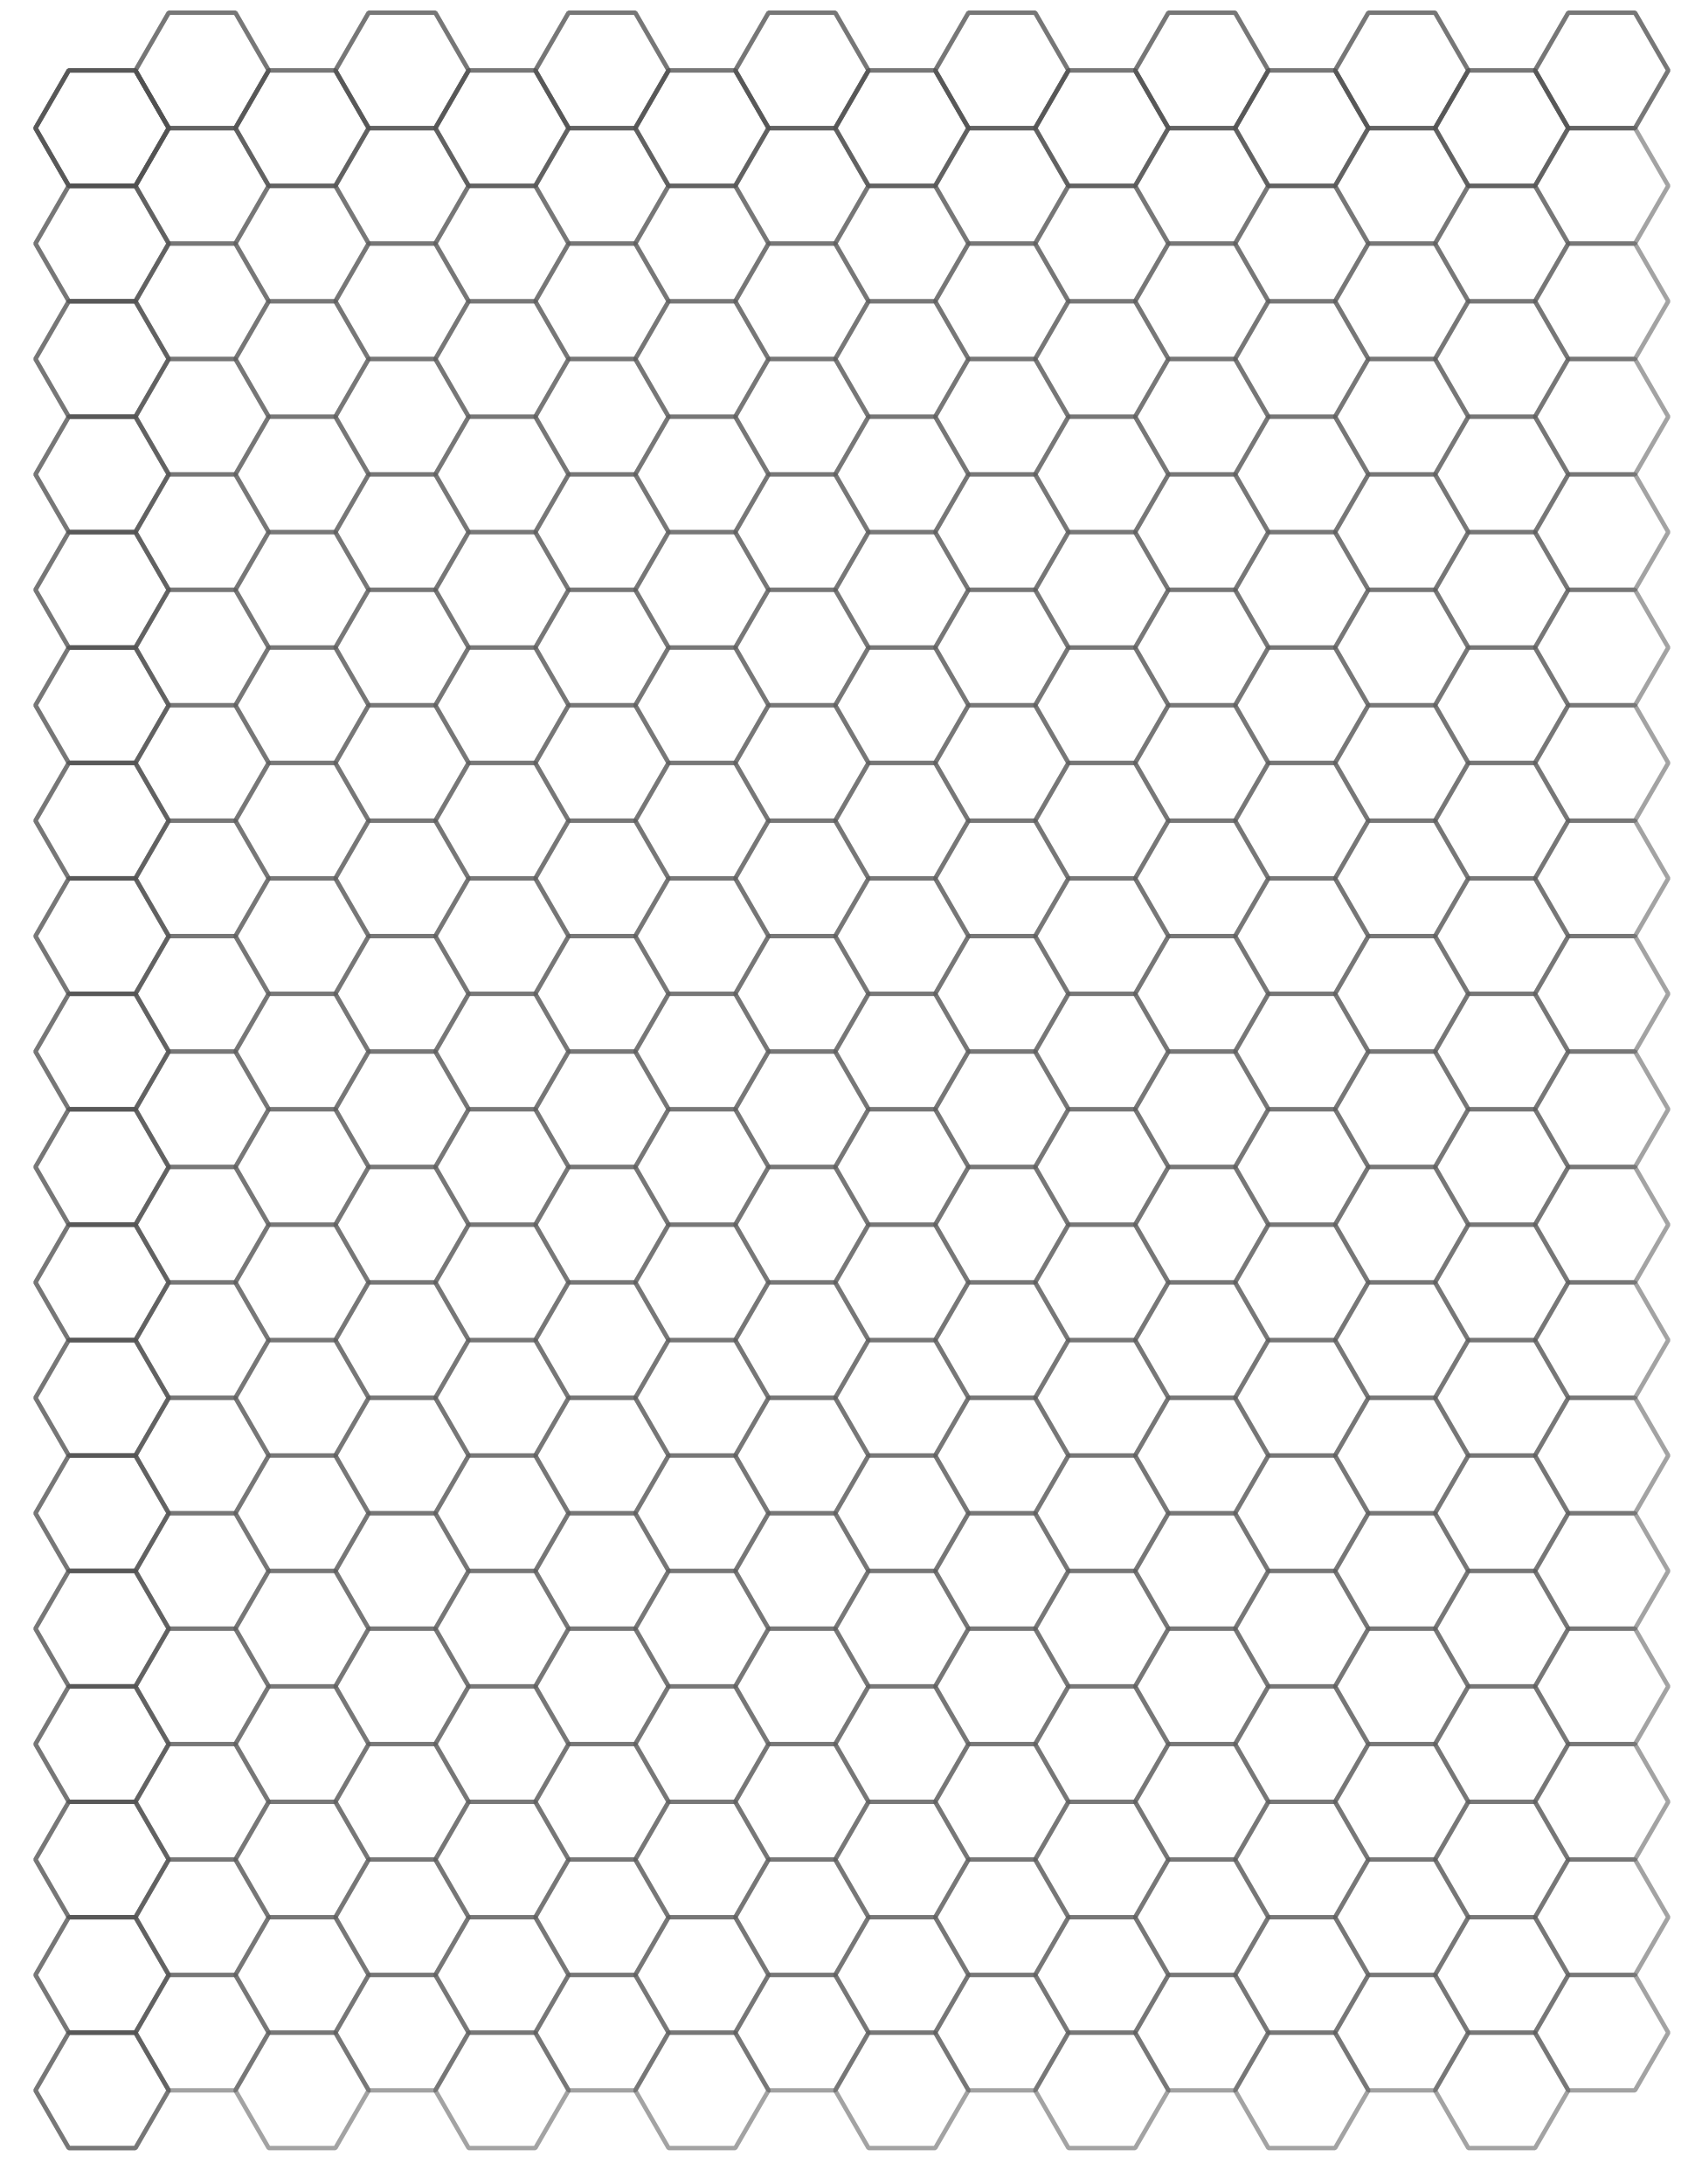
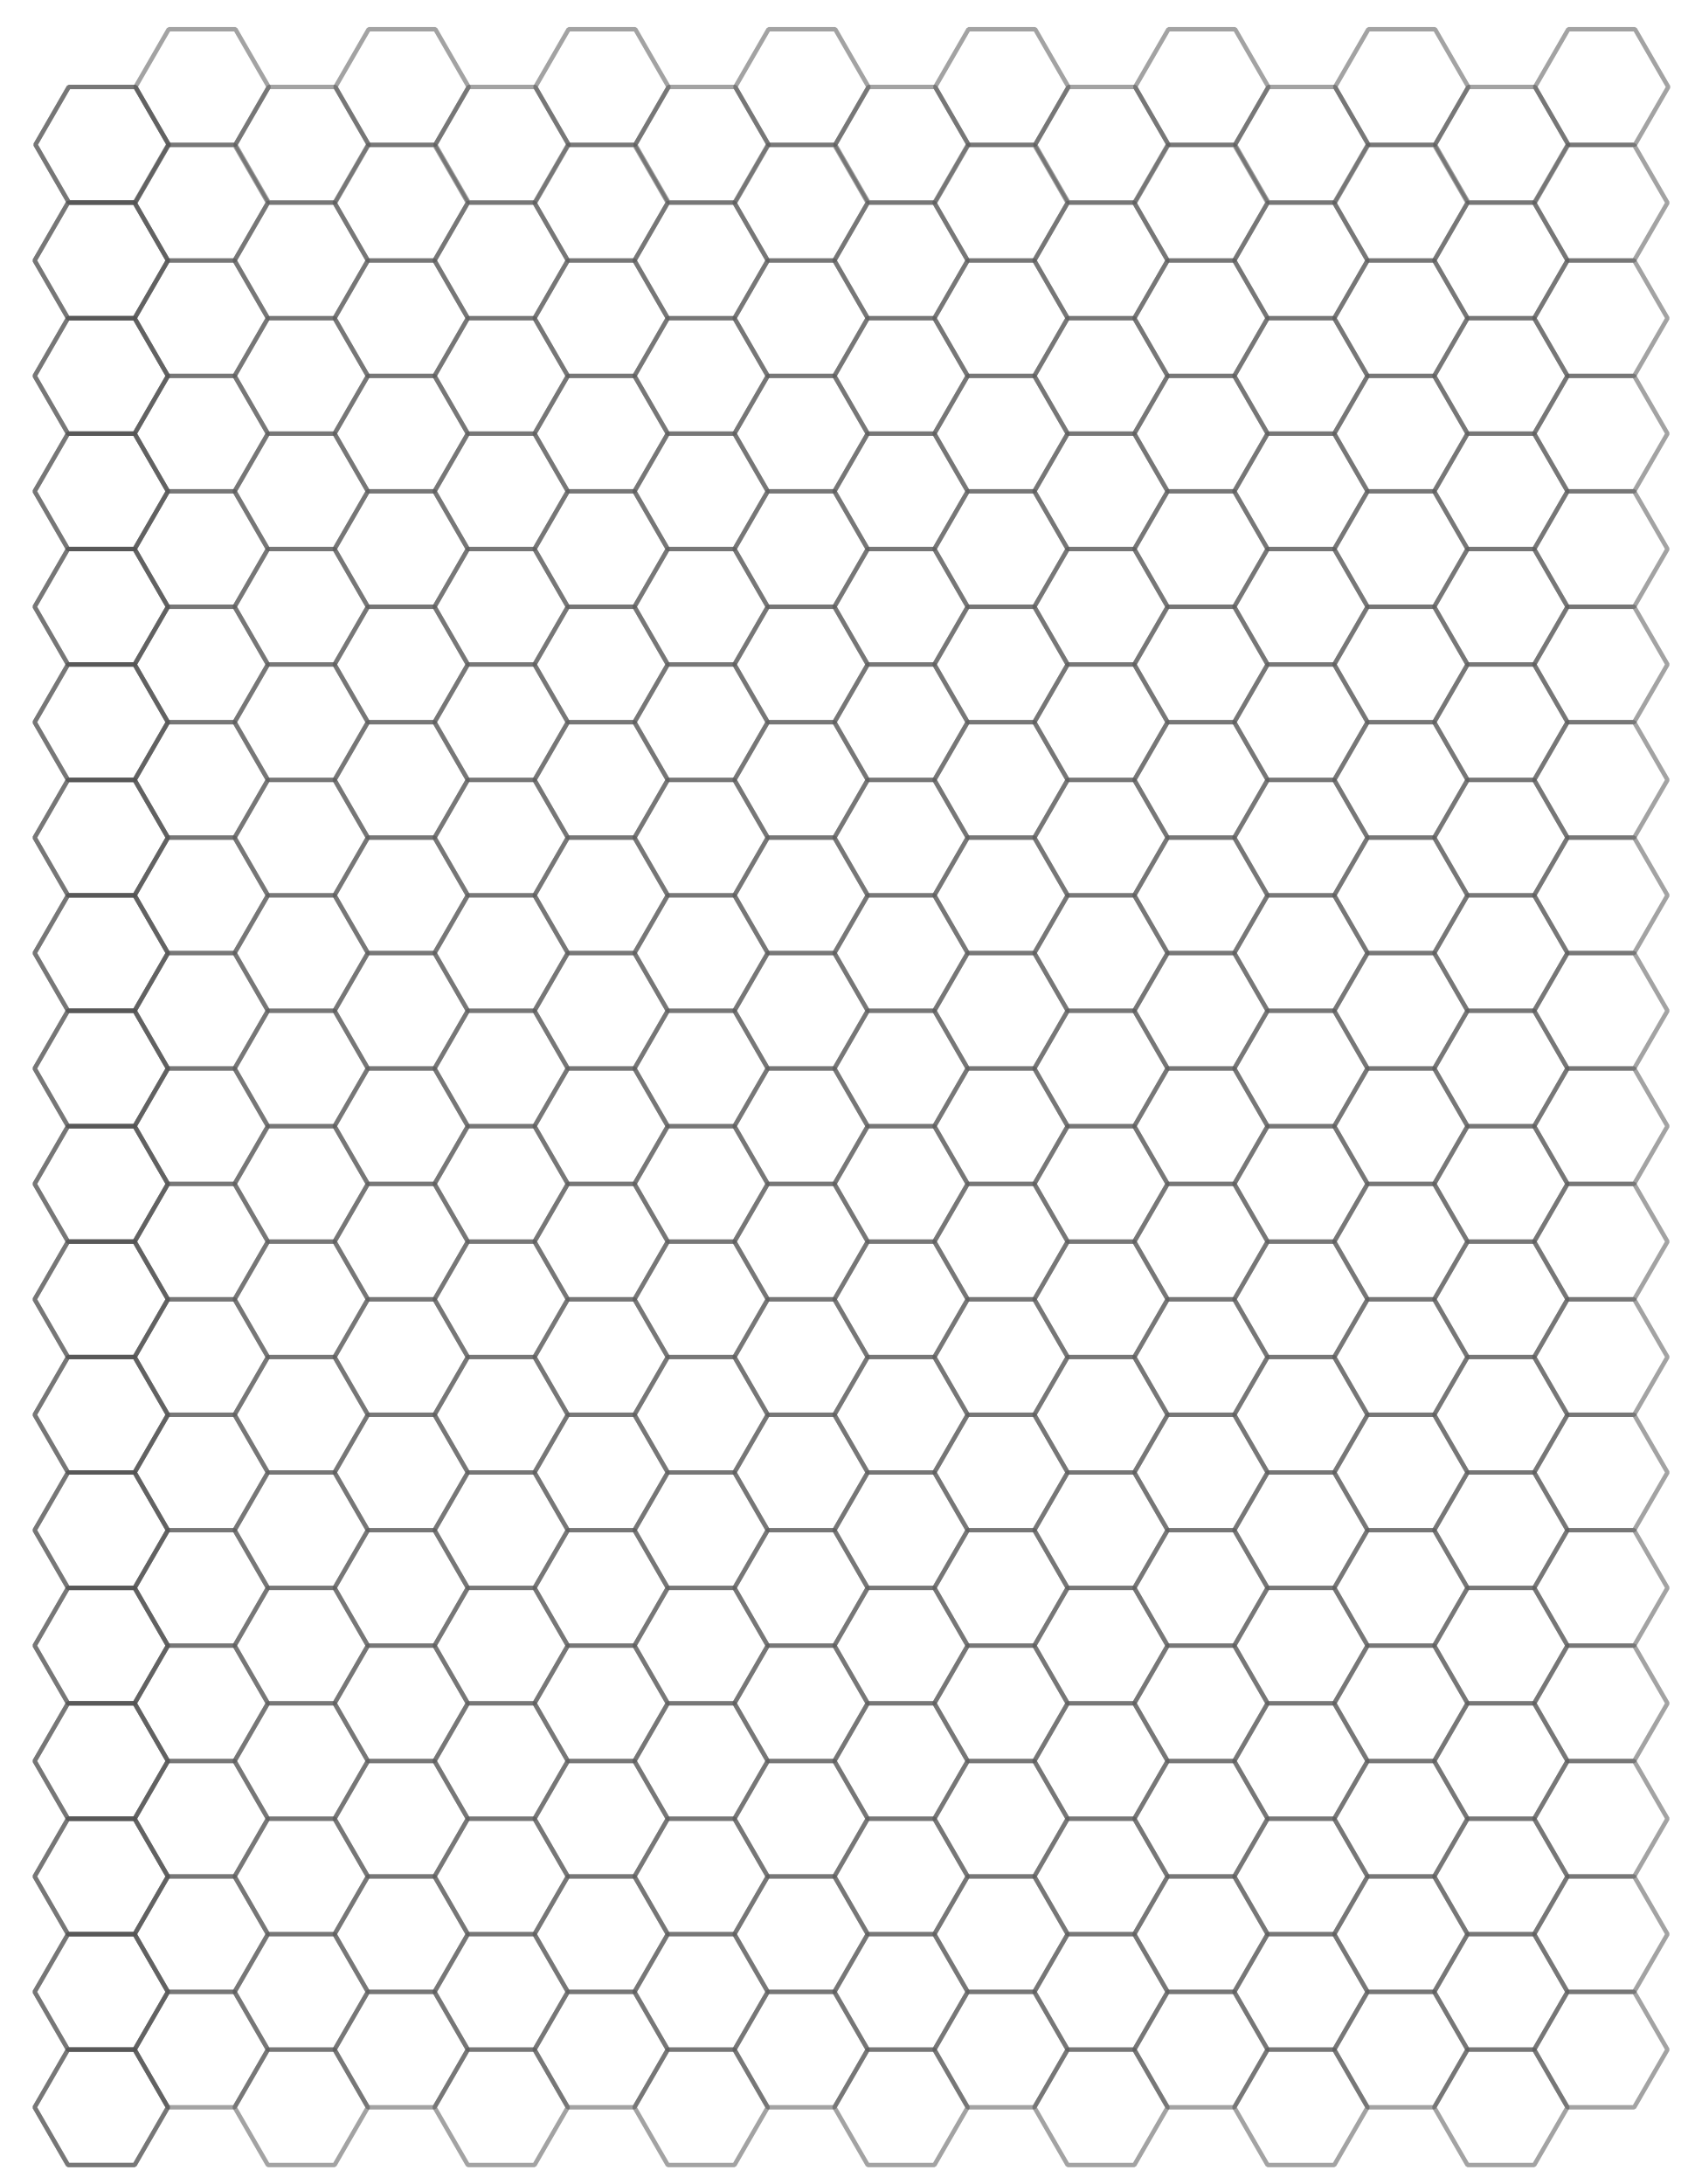
- <svg xmlns="http://www.w3.org/2000/svg" xmlns:xlink="http://www.w3.org/1999/xlink" width="765" height="990" id="svg2" version="1.1">
+ <svg xmlns="http://www.w3.org/2000/svg" xmlns:xlink="http://www.w3.org/1999/xlink" width="816" height="1056" id="svg2" version="1.1">
  <defs id="defs4" />
-   <g id="layer1" transform="translate(0,-62.36218)">
-     <g id="g7521" transform="translate(5.487973,-900)">
-       <path id="path2989" d="m 288.117,273.172 -15.103,26.16 -30.207,0 -15.103,-26.16 15.103,-26.16 30.207,0 z" style="opacity:0.52;fill:none;stroke:#4f4f4f;stroke-width:2;stroke-linejoin:bevel;stroke-miterlimit:4;stroke-opacity:1;stroke-dashoffset:0" transform="translate(-217.1213,747.2636)" />
+   <g id="layer1" transform="translate(0,-66.51966)">
+     <g id="g7521" transform="translate(5.853838,-952)">
+       <path id="path2989" d="M 75.729,1088.465 59.619,1116.369 H 27.398 l -16.11,-27.904 16.11,-27.904 h 32.221 z" style="opacity:0.52;fill:none;stroke:#4f4f4f;stroke-width:2.133;stroke-linejoin:bevel;stroke-miterlimit:4;stroke-dashoffset:0;stroke-opacity:1" />
      <use id="use7489" xlink:href="#path2989" y="0" x="0" width="765" height="990" />
-       <use id="use7491" transform="translate(45.31025,-26.15988)" xlink:href="#path2989" y="0" x="0" width="765" height="990" />
-       <use id="use7493" transform="translate(90.62049,0)" xlink:href="#path2989" y="0" x="0" width="765" height="990" />
-       <use id="use7495" transform="translate(135.9307,-26.15988)" xlink:href="#path2989" y="0" x="0" width="765" height="990" />
-       <use id="use7497" transform="translate(181.241,0)" xlink:href="#path2989" y="0" x="0" width="765" height="990" />
-       <use id="use7499" transform="translate(226.5512,-26.15988)" xlink:href="#path2989" y="0" x="0" width="765" height="990" />
-       <use id="use7501" transform="translate(271.8615,0)" xlink:href="#path2989" y="0" x="0" width="765" height="990" />
-       <use id="use7503" transform="translate(317.1717,-26.15988)" xlink:href="#path2989" y="0" x="0" width="765" height="990" />
-       <use id="use7505" transform="translate(362.482,0)" xlink:href="#path2989" y="0" x="0" width="765" height="990" />
-       <use id="use7507" transform="translate(407.7922,-26.15988)" xlink:href="#path2989" y="0" x="0" width="765" height="990" />
-       <use id="use7509" transform="translate(453.1025,0)" xlink:href="#path2989" y="0" x="0" width="765" height="990" />
-       <use id="use7511" transform="translate(498.4127,-26.15988)" xlink:href="#path2989" y="0" x="0" width="765" height="990" />
-       <use id="use7513" transform="translate(543.723,0)" xlink:href="#path2989" y="0" x="0" width="765" height="990" />
-       <use id="use7515" transform="translate(589.0332,-26.15988)" xlink:href="#path2989" y="0" x="0" width="765" height="990" />
-       <use id="use7517" transform="translate(634.3434,0)" xlink:href="#path2989" y="0" x="0" width="765" height="990" />
-       <use id="use7519" transform="translate(679.6537,-26.15988)" xlink:href="#path2989" y="0" x="0" width="765" height="990" />
+       <use id="use7491" transform="translate(48.33093,-27.90387)" xlink:href="#path2989" y="0" x="0" width="765" height="990" />
+       <use id="use7493" transform="translate(96.66186)" xlink:href="#path2989" y="0" x="0" width="765" height="990" />
+       <use id="use7495" transform="translate(144.9928,-27.90387)" xlink:href="#path2989" y="0" x="0" width="765" height="990" />
+       <use id="use7497" transform="translate(193.3237)" xlink:href="#path2989" y="0" x="0" width="765" height="990" />
+       <use id="use7499" transform="translate(241.6547,-27.90387)" xlink:href="#path2989" y="0" x="0" width="765" height="990" />
+       <use id="use7501" transform="translate(289.9856)" xlink:href="#path2989" y="0" x="0" width="765" height="990" />
+       <use id="use7503" transform="translate(338.3165,-27.90387)" xlink:href="#path2989" y="0" x="0" width="765" height="990" />
+       <use id="use7505" transform="translate(386.6474)" xlink:href="#path2989" y="0" x="0" width="765" height="990" />
+       <use id="use7507" transform="translate(434.9784,-27.90387)" xlink:href="#path2989" y="0" x="0" width="765" height="990" />
+       <use id="use7509" transform="translate(483.3093)" xlink:href="#path2989" y="0" x="0" width="765" height="990" />
+       <use id="use7511" transform="translate(531.6402,-27.90387)" xlink:href="#path2989" y="0" x="0" width="765" height="990" />
+       <use id="use7513" transform="translate(579.9712)" xlink:href="#path2989" y="0" x="0" width="765" height="990" />
+       <use id="use7515" transform="translate(628.3021,-27.90387)" xlink:href="#path2989" y="0" x="0" width="765" height="990" />
+       <use id="use7517" transform="translate(676.633)" xlink:href="#path2989" y="0" x="0" width="765" height="990" />
+       <use id="use7519" transform="translate(724.9639,-27.90387)" xlink:href="#path2989" y="0" x="0" width="765" height="990" />
    </g>
-     <use height="990" width="765" x="0" y="0" xlink:href="#g7521" id="use7752" />
-     <use height="990" width="765" x="0" y="0" xlink:href="#g7521" transform="translate(0,52.32238)" id="use7754" />
-     <use height="990" width="765" x="0" y="0" xlink:href="#g7521" transform="translate(0,104.6448)" id="use7756" />
-     <use height="990" width="765" x="0" y="0" xlink:href="#g7521" transform="translate(0,156.9672)" id="use7758" />
-     <use height="990" width="765" x="0" y="0" xlink:href="#g7521" transform="translate(0,209.2895)" id="use7760" />
-     <use height="990" width="765" x="0" y="0" xlink:href="#g7521" transform="translate(0,261.6119)" id="use7762" />
-     <use height="990" width="765" x="0" y="0" xlink:href="#g7521" transform="translate(0,313.9343)" id="use7764" />
-     <use height="990" width="765" x="0" y="0" xlink:href="#g7521" transform="translate(0,366.2567)" id="use7766" />
-     <use height="990" width="765" x="0" y="0" xlink:href="#g7521" transform="translate(0,418.5791)" id="use7768" />
-     <use height="990" width="765" x="0" y="0" xlink:href="#g7521" transform="translate(0,470.9014)" id="use7770" />
-     <use height="990" width="765" x="0" y="0" xlink:href="#g7521" transform="translate(0,523.2238)" id="use7772" />
-     <use height="990" width="765" x="0" y="0" xlink:href="#g7521" transform="translate(0,575.5462)" id="use7774" />
-     <use height="990" width="765" x="0" y="0" xlink:href="#g7521" transform="translate(0,627.8686)" id="use7776" />
-     <use height="990" width="765" x="0" y="0" xlink:href="#g7521" transform="translate(0,680.191)" id="use7778" />
-     <use height="990" width="765" x="0" y="0" xlink:href="#g7521" transform="translate(0,732.5133)" id="use7780" />
-     <use height="990" width="765" x="0" y="0" xlink:href="#g7521" transform="translate(0,784.8357)" id="use7782" />
-     <use height="990" width="765" x="0" y="0" xlink:href="#g7521" transform="translate(0,837.1581)" id="use7784" />
-     <use height="990" width="765" x="0" y="0" xlink:href="#g7521" transform="translate(0,889.4805)" id="use7786" />
+     <use height="990" width="765" x="0" y="0" xlink:href="#g7521" id="use7752" transform="translate(-0.3902559,56)" />
+     <use height="990" width="765" x="0" y="0" xlink:href="#g7521" transform="translate(-0.3902559,111.8105)" id="use7754" />
+     <use height="990" width="765" x="0" y="0" xlink:href="#g7521" transform="translate(-0.3902559,167.6211)" id="use7756" />
+     <use height="990" width="765" x="0" y="0" xlink:href="#g7521" transform="translate(-0.3902559,223.4316)" id="use7758" />
+     <use height="990" width="765" x="0" y="0" xlink:href="#g7521" transform="translate(-0.3902559,279.2422)" id="use7760" />
+     <use height="990" width="765" x="0" y="0" xlink:href="#g7521" transform="translate(-0.3902559,335.0527)" id="use7762" />
+     <use height="990" width="765" x="0" y="0" xlink:href="#g7521" transform="translate(-0.3902559,390.8632)" id="use7764" />
+     <use height="990" width="765" x="0" y="0" xlink:href="#g7521" transform="translate(-0.3902559,446.6738)" id="use7766" />
+     <use height="990" width="765" x="0" y="0" xlink:href="#g7521" transform="translate(-0.3902559,502.4843)" id="use7768" />
+     <use height="990" width="765" x="0" y="0" xlink:href="#g7521" transform="translate(-0.3902559,558.2949)" id="use7770" />
+     <use height="990" width="765" x="0" y="0" xlink:href="#g7521" transform="translate(-0.3902559,614.1054)" id="use7772" />
+     <use height="990" width="765" x="0" y="0" xlink:href="#g7521" transform="translate(-0.3902559,669.9159)" id="use7774" />
+     <use height="990" width="765" x="0" y="0" xlink:href="#g7521" transform="translate(-0.3902559,725.7265)" id="use7776" />
+     <use height="990" width="765" x="0" y="0" xlink:href="#g7521" transform="translate(-0.3902559,781.537)" id="use7778" />
+     <use height="990" width="765" x="0" y="0" xlink:href="#g7521" transform="translate(-0.3902559,837.3476)" id="use7780" />
+     <use height="990" width="765" x="0" y="0" xlink:href="#g7521" transform="translate(-0.3902559,893.1581)" id="use7782" />
+     <use height="990" width="765" x="0" y="0" xlink:href="#g7521" transform="translate(-0.3902559,948.9687)" id="use7784" />
  </g>
</svg>
